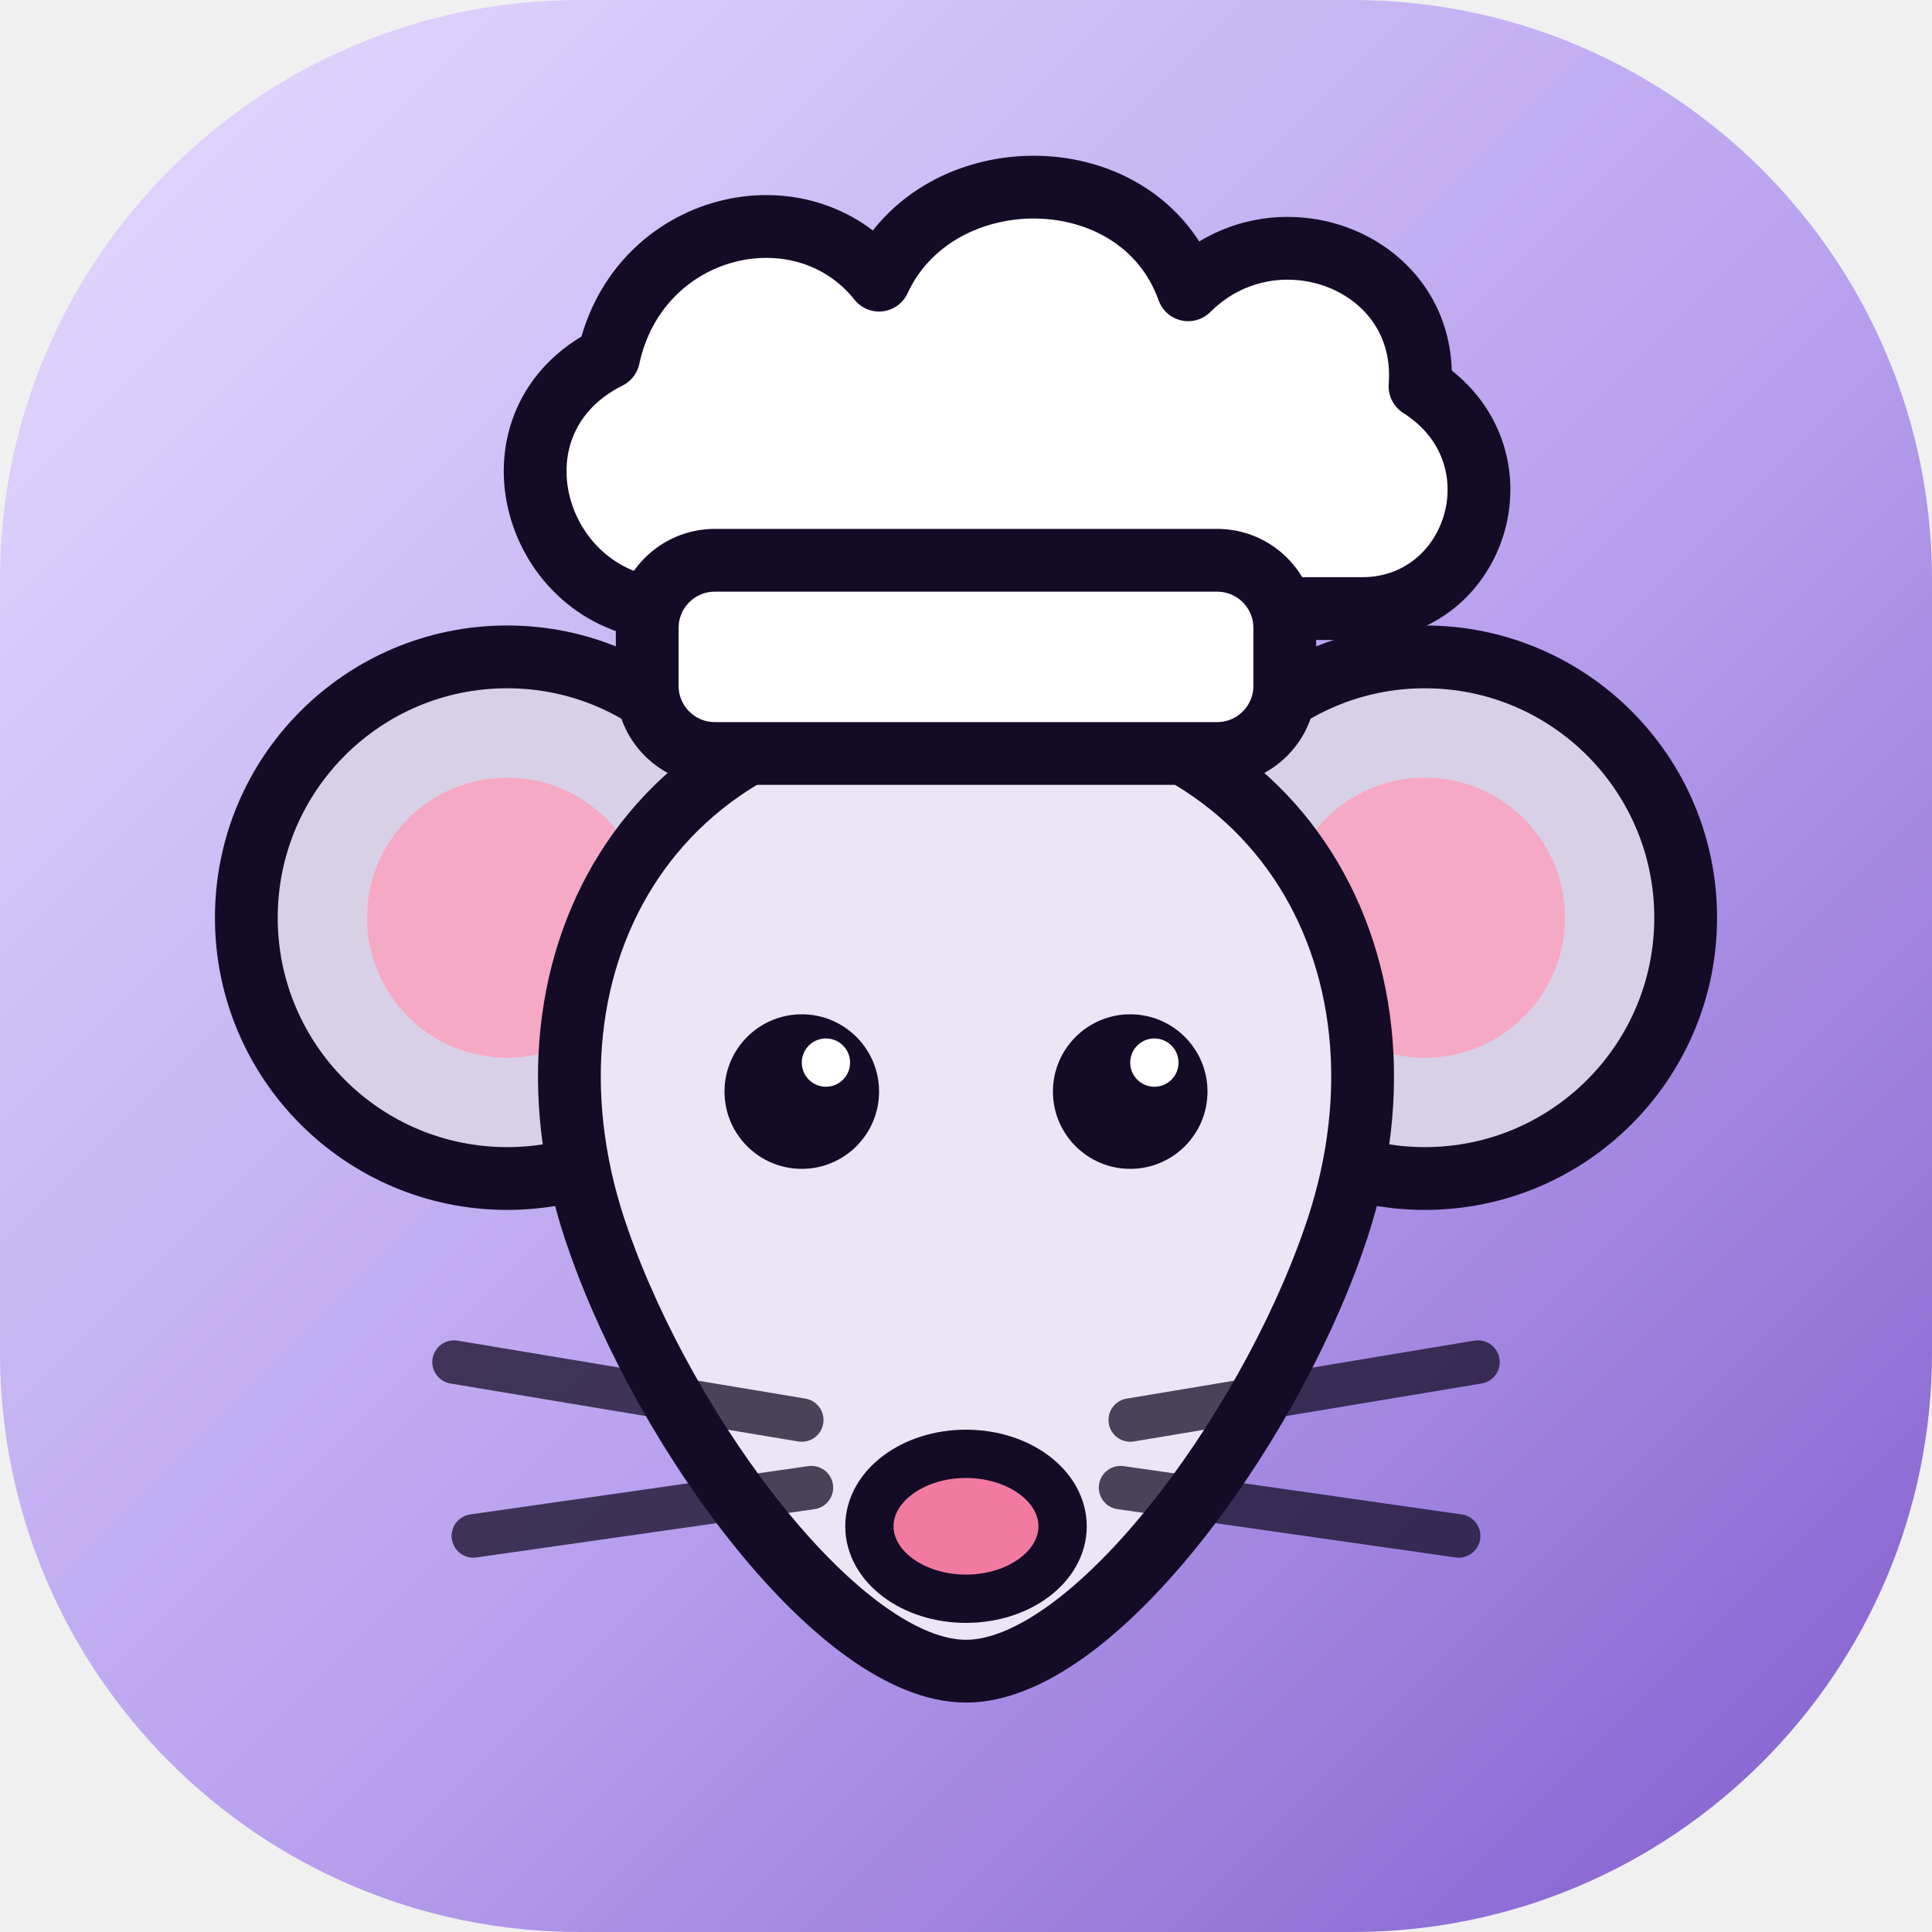
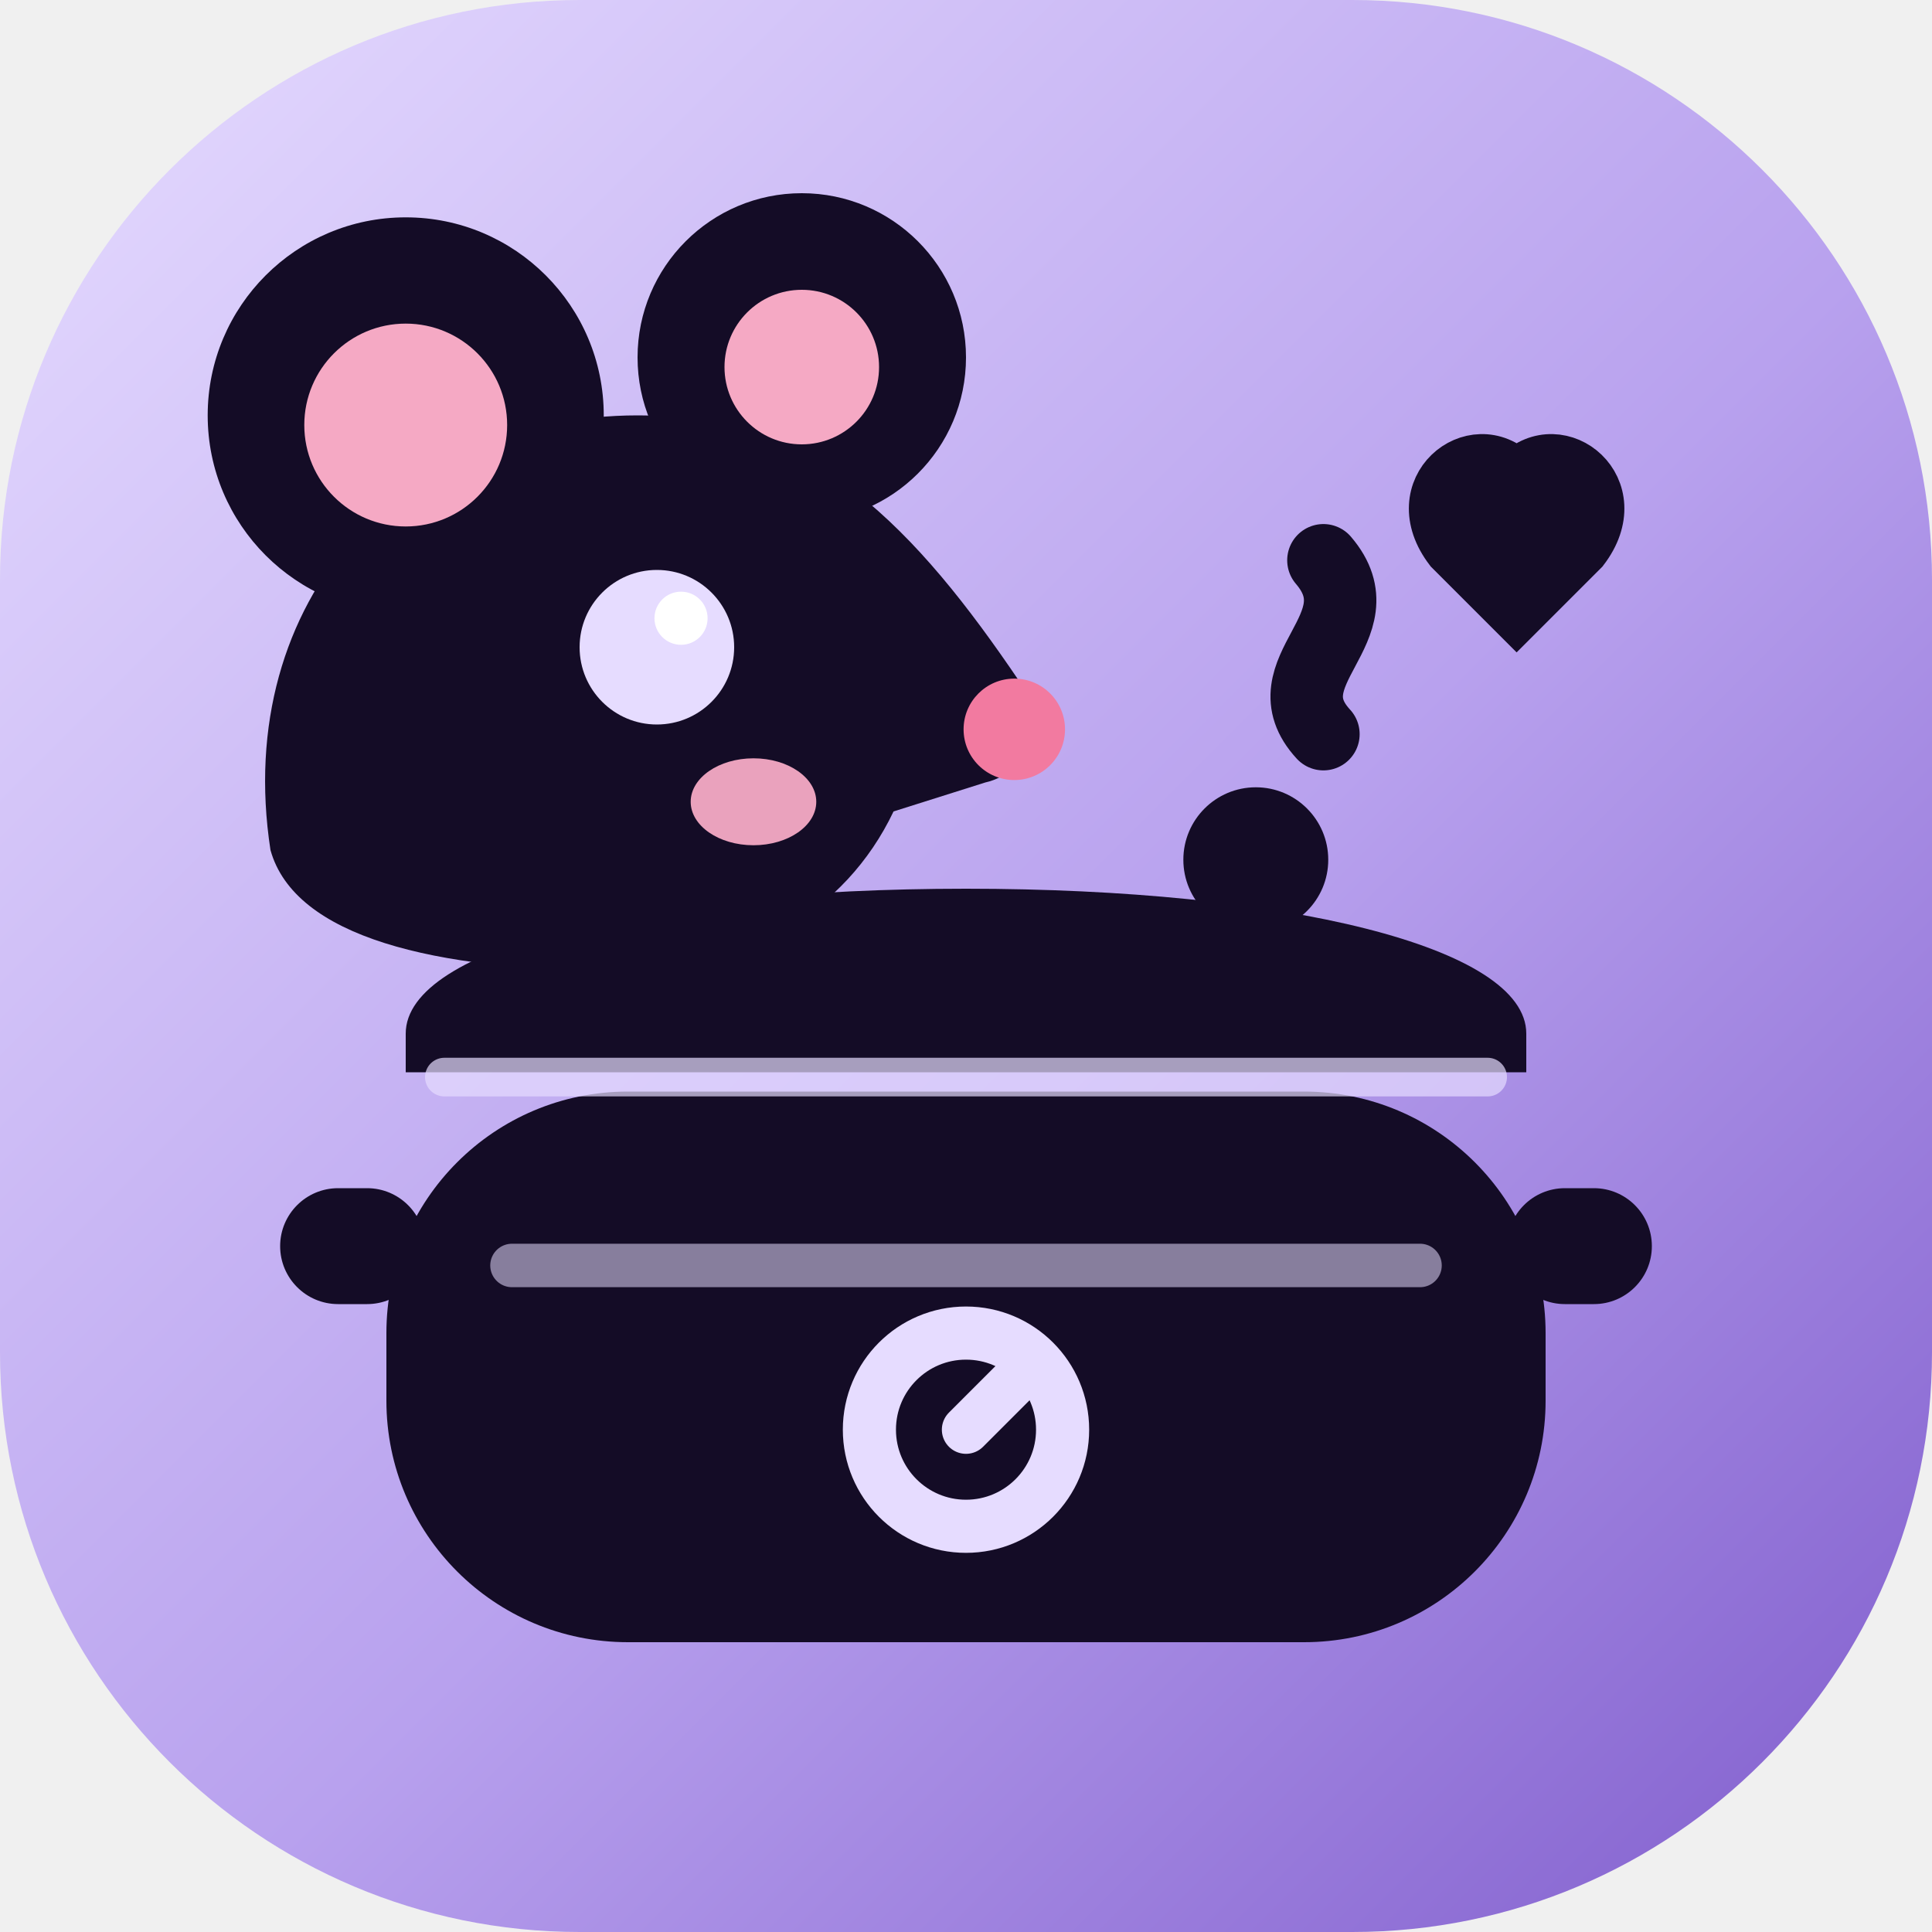
<svg xmlns="http://www.w3.org/2000/svg" viewBox="0 0 40 40">
  <defs>
    <linearGradient id="g" x1="0" y1="0" x2="1" y2="1">
      <stop offset="0" stop-color="#e6dcff" />
      <stop offset=".55" stop-color="#b8a1ee" />
      <stop offset="1" stop-color="#7f5ccc" />
    </linearGradient>
  </defs>
  <rect width="40" height="40" rx="12" fill="url(#g)" />
-   <g stroke="#140c26" stroke-width="1.3" stroke-linejoin="round">
-     <circle cx="10.5" cy="19" r="5.4" fill="#d8d0e6" />
-     <circle cx="10.5" cy="19" r="2.9" fill="#f5a9c4" stroke="none" />
-     <circle cx="29.5" cy="19" r="5.4" fill="#d8d0e6" />
-     <circle cx="29.5" cy="19" r="2.9" fill="#f5a9c4" stroke="none" />
-     <path d="M20 14.5c6.6 0 9.6 5.6 7.6 11.2C26.2 29.7 22.6 34.6 20 34.6s-6.2-4.9-7.6-8.9C10.4 20.1 13.4 14.5 20 14.5z" fill="#ebe5f5" />
-     <path d="M13.6 12.6c-2.6-.3-3.6-3.9-1-5.2.6-2.8 4-3.6 5.6-1.6 1.2-2.6 5.4-2.6 6.4.2 1.8-1.8 5-.6 4.8 2 2.2 1.4 1.2 4.6-1.2 4.6z" fill="#fff" />
-     <rect x="13.4" y="11.6" width="13.2" height="4" rx="1.4" fill="#fff" />
+   <g class="steam" fill="none" stroke="#140c26" stroke-width="1.5" stroke-linecap="round">
+     <path d="M27.4 15.2c-1.2-1.3 1.2-2.2 0-3.6" />
+     <path d="M31.4 9.8c-.9-.9-2.4.3-1.4 1.6l1.4 1.4 1.4-1.4c1-1.3-.5-2.5-1.4-1.6z" fill="#140c26" stroke-width="1" />
+   </g>
+   <g class="rat">
+     <g fill="#140c26">
+       <circle cx="8.4" cy="8.6" r="4.1" />
+       <circle cx="16.6" cy="7.4" r="3.4" />
+       <path d="M5.6 17.6C4.8 12.4 8.4 8.6 13.2 8.6c3.6 0 5.8 2.4 7.9 5.5.6.8.2 1.9-.7 2.1l-1.9.6c-1 2.1-3.1 3.3-5.7 3.3-3.8 0-6.7-.7-7.2-2.5z" />
+     </g>
+     <circle cx="8.4" cy="8.8" r="2.1" fill="#f5a9c4" />
+     <circle cx="16.6" cy="7.6" r="1.6" fill="#f5a9c4" />
+     <circle class="eye" cx="13.6" cy="13.4" r="1.6" fill="#e6dcff" />
+     <circle cx="14.1" cy="12.8" r=".55" fill="#fff" />
+     <ellipse cx="15.6" cy="16.6" rx="1.3" ry=".9" fill="#f5a9c4" opacity=".95" />
+     <circle cx="21" cy="15.1" r="1.05" fill="#f27aa0" />
  </g>
  <g fill="#140c26">
-     <circle cx="16.6" cy="22.6" r="1.6" />
-     <circle cx="23.4" cy="22.6" r="1.6" />
+     <path d="M8.4 21.4c0-1.8 5-3 11.6-3s11.6 1.2 11.6 3v.8H8.4z" />
+     <circle cx="26" cy="17.8" r="1.5" />
+     <rect x="8" y="22.6" width="24" height="11.4" rx="5" />
+     <rect x="5.8" y="24.6" width="3" height="2.4" rx="1.2" />
+     <rect x="31.2" y="24.6" width="3" height="2.4" rx="1.2" />
  </g>
-   <circle cx="17.1" cy="22" r=".5" fill="#fff" />
-   <circle cx="23.9" cy="22" r=".5" fill="#fff" />
-   <g stroke="#140c26" stroke-width=".9" stroke-linecap="round" opacity=".75">
-     <path d="M16.6 29.4 9.4 28.2M16.8 30.8 9.8 31.8" />
-     <path d="M23.4 29.4 30.6 28.2M23.2 30.8 30.2 31.8" />
-   </g>
-   <ellipse cx="20" cy="31.6" rx="2" ry="1.5" fill="#f27aa0" stroke="#140c26" stroke-width="1" />
+   <path d="M9.2 22.3h21.6" stroke="#e6dcff" stroke-width=".8" stroke-linecap="round" opacity=".7" />
+   <path d="M10.6 26.2h18.8" stroke="#e6dcff" stroke-width=".9" stroke-linecap="round" opacity=".55" />
+   <circle cx="20" cy="29.6" r="2" fill="none" stroke="#e6dcff" stroke-width="1.1" />
+   <path d="M20 29.6l1-1" stroke="#e6dcff" stroke-width="1" stroke-linecap="round" />
</svg>
